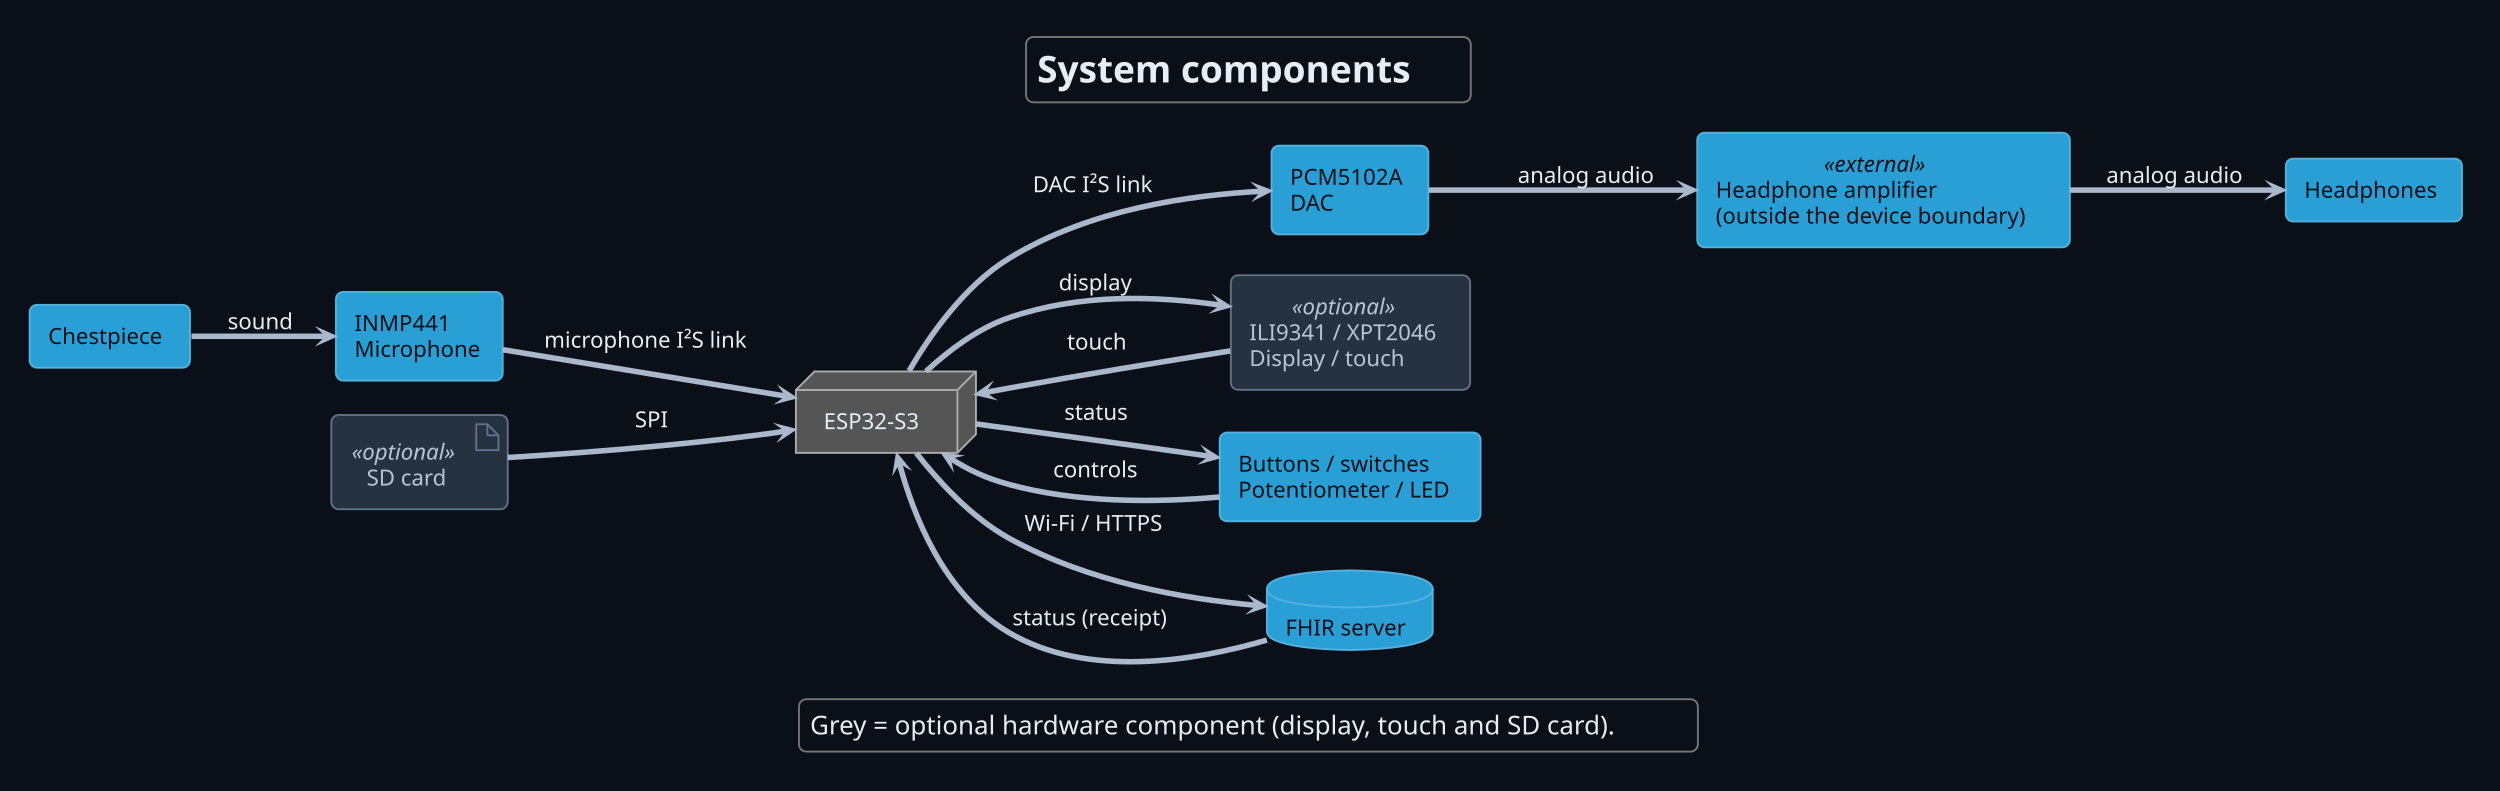
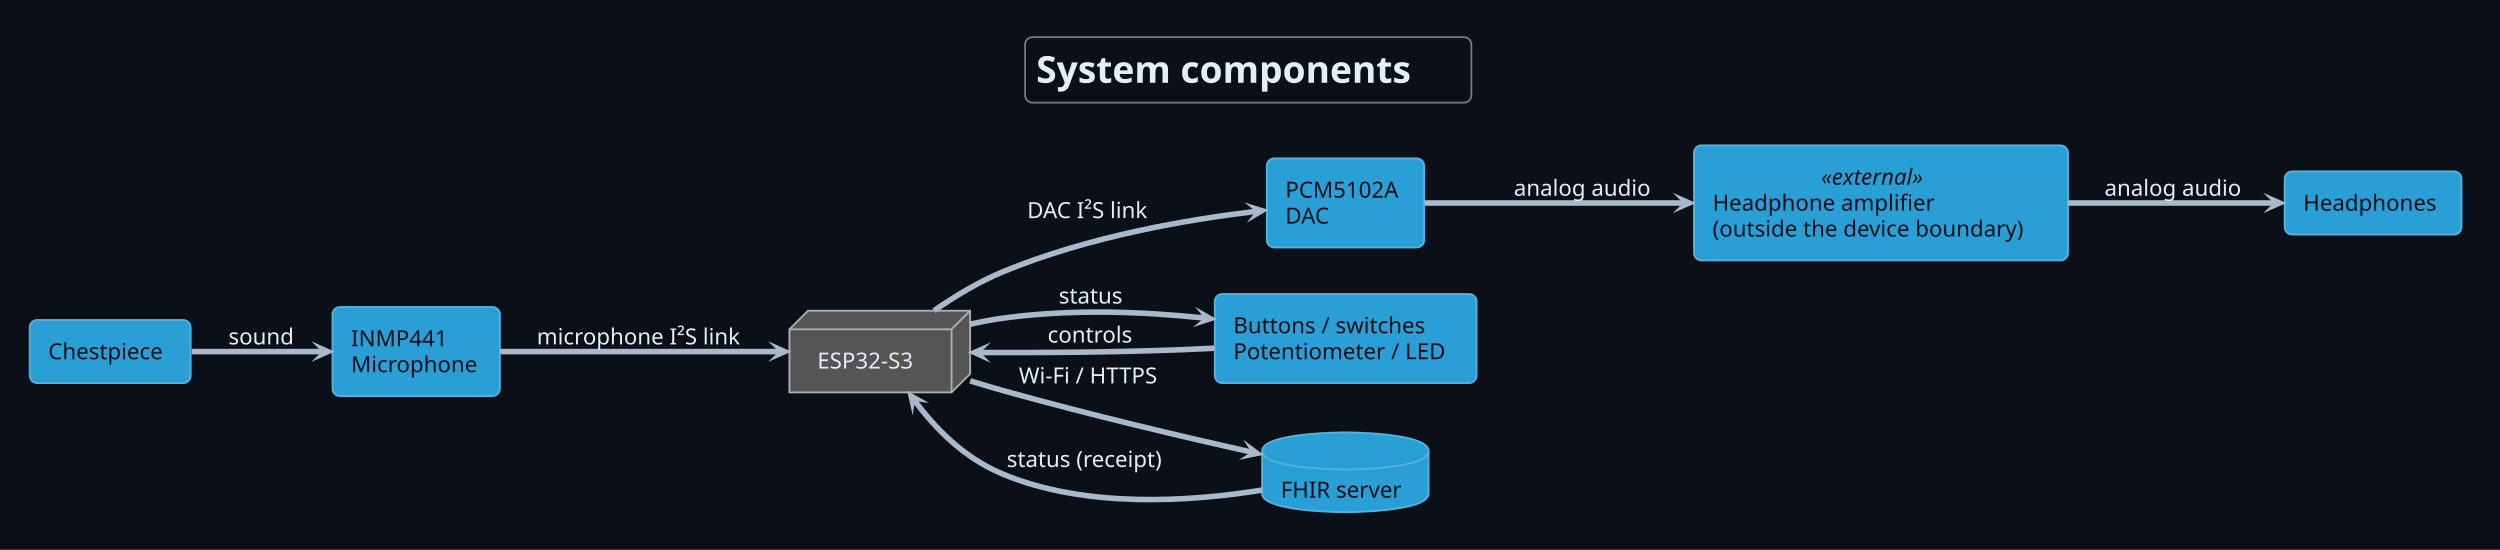
- <svg xmlns="http://www.w3.org/2000/svg" version="1.1" data-diagram-type="DESCRIPTION" style="width:1407px;height:445px;background:#0B1018;" width="1407.292px" height="445.833px" viewBox="0 0 1407 445" zoomAndPan="magnify" preserveAspectRatio="none" contentStyleType="text/css">
+ <svg xmlns="http://www.w3.org/2000/svg" version="1.1" data-diagram-type="DESCRIPTION" style="width:1402px;height:308px;background:#0B1018;" width="1402.083px" height="308.333px" viewBox="0 0 1402 308" zoomAndPan="magnify" preserveAspectRatio="none" contentStyleType="text/css">
  <defs />
  <g font-family="sans-serif" lengthAdjust="spacing">
-     <rect x="0" y="0" width="1407.292" height="445.833" fill="#0B1018" style="stroke:none;" />
+     <rect x="0" y="0" width="1402.083" height="308.333" fill="#0B1018" style="stroke:none;" />
    <g class="title" data-source-line="23">
-       <rect x="577.463" y="20.833" width="250.283" height="36.751" fill="none" style="stroke:#777;stroke-width:1.042;" rx="4.167" ry="4.167" />
-       <text x="583.713" y="46.421" fill="#E6EDF7" font-size="20.833" textLength="237.783" font-weight="700">System components</text>
+       <rect x="574.859" y="20.833" width="250.283" height="36.751" fill="none" style="stroke:#777;stroke-width:1.042;" rx="4.167" ry="4.167" />
+       <text x="581.109" y="46.421" fill="#E6EDF7" font-size="20.833" textLength="237.783" font-weight="700">System components</text>
    </g>
    <g class="entity" data-qualified-name="chest" id="ent0001" data-source-line="25">
-       <rect x="16.667" y="171.57" width="90.249" height="35.384" fill="#2A9FD6" style="stroke:#55B2DE;stroke-width:1.042;" rx="4.167" ry="4.167" />
-       <text x="27.083" y="193.589" fill="#0B1018" font-size="12.5" textLength="69.415">Chestpiece</text>
+       <rect x="16.667" y="179.46" width="90.249" height="35.384" fill="#2A9FD6" style="stroke:#55B2DE;stroke-width:1.042;" rx="4.167" ry="4.167" />
+       <text x="27.083" y="201.479" fill="#0B1018" font-size="12.5" textLength="69.415">Chestpiece</text>
    </g>
    <g class="entity" data-qualified-name="mic" id="ent0002" data-source-line="26">
-       <rect x="189.063" y="164.278" width="93.868" height="49.935" fill="#2A9FD6" style="stroke:#55B2DE;stroke-width:1.042;" rx="4.167" ry="4.167" />
-       <text x="199.479" y="186.297" fill="#0B1018" font-size="12.5" textLength="55.219">INMP441</text>
-       <text x="199.479" y="200.848" fill="#0B1018" font-size="12.5" textLength="73.035">Microphone</text>
+       <rect x="186.458" y="172.168" width="93.868" height="49.935" fill="#2A9FD6" style="stroke:#55B2DE;stroke-width:1.042;" rx="4.167" ry="4.167" />
+       <text x="196.875" y="194.187" fill="#0B1018" font-size="12.5" textLength="55.219">INMP441</text>
+       <text x="196.875" y="208.738" fill="#0B1018" font-size="12.5" textLength="73.035">Microphone</text>
    </g>
    <g class="entity" data-qualified-name="cpu" id="ent0003" data-source-line="27">
-       <polygon points="447.917,219.486,458.333,209.07,549.257,209.07,549.257,244.454,538.841,254.87,447.917,254.87,447.917,219.486" fill="#555" style="stroke:#ADAFAE;stroke-width:1.042;stroke-linejoin:miter;stroke-miterlimit:10;" />
-       <line x1="538.841" y1="219.486" x2="549.257" y2="209.07" style="stroke:#ADAFAE;stroke-width:1.042;" />
-       <line x1="447.917" y1="219.486" x2="538.841" y2="219.486" style="stroke:#ADAFAE;stroke-width:1.042;" />
-       <line x1="538.841" y1="219.486" x2="538.841" y2="254.87" style="stroke:#ADAFAE;stroke-width:1.042;" />
-       <text x="463.542" y="241.506" fill="#E6EDF7" font-size="12.5" textLength="59.674">ESP32-S3</text>
+       <polygon points="442.708,184.668,453.125,174.251,544.049,174.251,544.049,209.635,533.632,220.052,442.708,220.052,442.708,184.668" fill="#555" style="stroke:#ADAFAE;stroke-width:1.042;stroke-linejoin:miter;stroke-miterlimit:10;" />
+       <line x1="533.632" y1="184.668" x2="544.049" y2="174.251" style="stroke:#ADAFAE;stroke-width:1.042;" />
+       <line x1="442.708" y1="184.668" x2="533.632" y2="184.668" style="stroke:#ADAFAE;stroke-width:1.042;" />
+       <line x1="533.632" y1="184.668" x2="533.632" y2="220.052" style="stroke:#ADAFAE;stroke-width:1.042;" />
+       <text x="458.333" y="206.687" fill="#E6EDF7" font-size="12.5" textLength="59.674">ESP32-S3</text>
    </g>
    <g class="entity" data-qualified-name="dac" id="ent0004" data-source-line="28">
-       <rect x="715.625" y="81.986" width="88.247" height="49.935" fill="#2A9FD6" style="stroke:#55B2DE;stroke-width:1.042;" rx="4.167" ry="4.167" />
-       <text x="726.042" y="104.006" fill="#0B1018" font-size="12.5" textLength="67.413">PCM5102A</text>
-       <text x="726.042" y="118.557" fill="#0B1018" font-size="12.5" textLength="26.904">DAC</text>
+       <rect x="710.417" y="88.835" width="88.247" height="49.935" fill="#2A9FD6" style="stroke:#55B2DE;stroke-width:1.042;" rx="4.167" ry="4.167" />
+       <text x="720.833" y="110.854" fill="#0B1018" font-size="12.5" textLength="67.413">PCM5102A</text>
+       <text x="720.833" y="125.405" fill="#0B1018" font-size="12.5" textLength="26.904">DAC</text>
    </g>
    <g class="entity" data-qualified-name="amp" id="ent0005" data-source-line="29">
-       <rect x="955.208" y="74.695" width="209.719" height="64.486" fill="#2A9FD6" style="stroke:#55B2DE;stroke-width:1.042;" rx="4.167" ry="4.167" />
-       <text x="1026.483" y="96.714" fill="#0B1018" font-size="12.5" textLength="67.169" font-style="italic">«external»</text>
-       <text x="965.625" y="111.265" fill="#0B1018" font-size="12.5" textLength="131.195">Headphone amplifier</text>
-       <text x="965.625" y="125.816" fill="#0B1018" font-size="12.5" textLength="188.885">(outside the device boundary)</text>
+       <rect x="950" y="81.543" width="209.719" height="64.486" fill="#2A9FD6" style="stroke:#55B2DE;stroke-width:1.042;" rx="4.167" ry="4.167" />
+       <text x="1021.275" y="103.562" fill="#0B1018" font-size="12.5" textLength="67.169" font-style="italic">«external»</text>
+       <text x="960.417" y="118.113" fill="#0B1018" font-size="12.5" textLength="131.195">Headphone amplifier</text>
+       <text x="960.417" y="132.664" fill="#0B1018" font-size="12.5" textLength="188.885">(outside the device boundary)</text>
    </g>
    <g class="entity" data-qualified-name="hp" id="ent0006" data-source-line="30">
-       <rect x="1286.458" y="89.278" width="99.148" height="35.384" fill="#2A9FD6" style="stroke:#55B2DE;stroke-width:1.042;" rx="4.167" ry="4.167" />
-       <text x="1296.875" y="111.297" fill="#0B1018" font-size="12.5" textLength="78.314">Headphones</text>
+       <rect x="1281.25" y="96.126" width="99.148" height="35.384" fill="#2A9FD6" style="stroke:#55B2DE;stroke-width:1.042;" rx="4.167" ry="4.167" />
+       <text x="1291.667" y="118.146" fill="#0B1018" font-size="12.5" textLength="78.314">Headphones</text>
    </g>
-     <g class="entity" data-qualified-name="ui" id="ent0007" data-source-line="31">
-       <rect x="692.708" y="154.903" width="134.688" height="64.486" fill="#273241" style="stroke:#61738A;stroke-width:1.042;" rx="4.167" ry="4.167" />
-       <text x="727.075" y="176.922" fill="#B8C4D4" font-size="12.5" textLength="65.955" font-style="italic">«optional»</text>
-       <text x="703.125" y="191.473" fill="#B8C4D4" font-size="12.5" textLength="113.855">ILI9341 / XPT2046</text>
-       <text x="703.125" y="206.024" fill="#B8C4D4" font-size="12.5" textLength="93.5">Display / touch</text>
+     <g class="entity" data-qualified-name="controls" id="ent0007" data-source-line="31">
+       <rect x="681.25" y="164.876" width="146.798" height="49.935" fill="#2A9FD6" style="stroke:#55B2DE;stroke-width:1.042;" rx="4.167" ry="4.167" />
+       <text x="691.667" y="186.896" fill="#0B1018" font-size="12.5" textLength="114.648">Buttons / switches</text>
+       <text x="691.667" y="201.447" fill="#0B1018" font-size="12.5" textLength="125.964">Potentiometer / LED</text>
    </g>
-     <g class="entity" data-qualified-name="controls" id="ent0008" data-source-line="32">
-       <rect x="686.458" y="243.445" width="146.798" height="49.935" fill="#2A9FD6" style="stroke:#55B2DE;stroke-width:1.042;" rx="4.167" ry="4.167" />
-       <text x="696.875" y="265.464" fill="#0B1018" font-size="12.5" textLength="114.648">Buttons / switches</text>
-       <text x="696.875" y="280.015" fill="#0B1018" font-size="12.5" textLength="125.964">Potentiometer / LED</text>
+     <g class="entity" data-qualified-name="server" id="ent0008" data-source-line="32">
+       <path d="M707.813,252.897 C707.813,242.48 754.481,242.48 754.481,242.48 C754.481,242.48 801.149,242.48 801.149,252.897 L801.149,276.823 C801.149,287.24 754.481,287.24 754.481,287.24 C754.481,287.24 707.813,287.24 707.813,276.823 L707.813,252.897" style="stroke:#55B2DE;stroke-width:1.042;" fill="#2A9FD6" />
+       <path d="M707.813,252.897 C707.813,263.314 754.481,263.314 754.481,263.314 C754.481,263.314 801.149,263.314 801.149,252.897" style="stroke:#55B2DE;stroke-width:1.042;" fill="none" />
+       <text x="718.229" y="279.083" fill="#0B1018" font-size="12.5" textLength="72.504">FHIR server</text>
    </g>
-     <g class="entity" data-qualified-name="sd" id="ent0009" data-source-line="33">
-       <rect x="186.458" y="233.549" width="99.288" height="53.06" fill="#273241" style="stroke:#61738A;stroke-width:1.042;" rx="4.167" ry="4.167" />
-       <polygon points="268.038,238.757,268.038,253.341,280.538,253.341,280.538,245.007,274.288,238.757,268.038,238.757" fill="#273241" style="stroke:#61738A;stroke-width:1.042;stroke-linejoin:miter;stroke-miterlimit:10;" />
-       <line x1="274.288" y1="238.757" x2="274.288" y2="245.007" style="stroke:#61738A;stroke-width:1.042;" />
-       <line x1="280.538" y1="245.007" x2="274.288" y2="245.007" style="stroke:#61738A;stroke-width:1.042;" />
-       <text x="197.917" y="258.693" fill="#B8C4D4" font-size="12.5" textLength="65.955" font-style="italic">«optional»</text>
-       <text x="206.324" y="273.244" fill="#B8C4D4" font-size="12.5" textLength="49.139">SD card</text>
+     <g class="link" data-entity-1="ent0001" data-entity-2="ent0002" id="lnk9" data-link-type="dependency">
+       <polygon points="186.345,197.168,176.97,193.001,181.137,197.168,176.97,201.335,186.345,197.168" fill="#A9B8CA" style="stroke:#A9B8CA;stroke-width:1.042;stroke-linejoin:miter;stroke-miterlimit:10;" />
+       <path d="M107.495,197.168 C131.787,197.168 156.618,197.168 181.137,197.168" style="stroke:#A9B8CA;stroke-width:3.125;" fill="none" />
+       <text x="128.125" y="193.146" fill="#E6EDF7" font-size="12.5" textLength="37.939">sound</text>
    </g>
-     <g class="entity" data-qualified-name="server" id="ent0010" data-source-line="34">
-       <path d="M713.021,331.466 C713.021,321.049 759.689,321.049 759.689,321.049 C759.689,321.049 806.358,321.049 806.358,331.466 L806.358,355.391 C806.358,365.808 759.689,365.808 759.689,365.808 C759.689,365.808 713.021,365.808 713.021,355.391 L713.021,331.466" style="stroke:#55B2DE;stroke-width:1.042;" fill="#2A9FD6" />
-       <path d="M713.021,331.466 C713.021,341.882 759.689,341.882 759.689,341.882 C759.689,341.882 806.358,341.882 806.358,331.466" style="stroke:#55B2DE;stroke-width:1.042;" fill="none" />
-       <text x="723.438" y="357.652" fill="#0B1018" font-size="12.5" textLength="72.504">FHIR server</text>
+     <g class="link" data-entity-1="ent0002" data-entity-2="ent0003" id="lnk10" data-link-type="dependency">
+       <polygon points="442.538,197.168,433.163,193.001,437.33,197.168,433.163,201.335,442.538,197.168" fill="#A9B8CA" style="stroke:#A9B8CA;stroke-width:1.042;stroke-linejoin:miter;stroke-miterlimit:10;" />
+       <path d="M280.467,197.168 C326.09,197.168 390.506,197.168 437.33,197.168" style="stroke:#A9B8CA;stroke-width:3.125;" fill="none" />
+       <text x="301.042" y="193.146" fill="#E6EDF7" font-size="12.5" textLength="121.112">microphone I²S link</text>
    </g>
-     <g class="link" data-entity-1="ent0001" data-entity-2="ent0002" id="lnk11" data-link-type="dependency">
-       <polygon points="188.913,189.278,179.538,185.111,183.705,189.278,179.538,193.445,188.913,189.278" fill="#A9B8CA" style="stroke:#A9B8CA;stroke-width:1.042;stroke-linejoin:miter;stroke-miterlimit:10;" />
-       <path d="M107.73,189.278 C132.696,189.278 158.537,189.278 183.705,189.278" style="stroke:#A9B8CA;stroke-width:3.125;" fill="none" />
-       <text x="128.125" y="185.256" fill="#E6EDF7" font-size="12.5" textLength="37.939">sound</text>
+     <g class="link" data-entity-1="ent0003" data-entity-2="ent0004" id="lnk11" data-link-type="dependency">
+       <polygon points="710.143,117.83,700.34,114.806,704.972,118.448,701.329,123.08,710.143,117.83" fill="#A9B8CA" style="stroke:#A9B8CA;stroke-width:1.042;stroke-linejoin:miter;stroke-miterlimit:10;" />
+       <path d="M523.787,174.239 C535.319,166.259 549.001,157.924 562.5,152.376 C610.876,132.494 665.311,123.191 704.972,118.448" style="stroke:#A9B8CA;stroke-width:3.125;" fill="none" />
+       <text x="576.042" y="122.312" fill="#E6EDF7" font-size="12.5" textLength="73.59">DAC I²S link</text>
    </g>
-     <g class="link" data-entity-1="ent0002" data-entity-2="ent0003" id="lnk12" data-link-type="dependency">
-       <polygon points="447.91,223.871,439.333,218.242,442.77,223.028,437.984,226.465,447.91,223.871" fill="#A9B8CA" style="stroke:#A9B8CA;stroke-width:1.042;stroke-linejoin:miter;stroke-miterlimit:10;" />
-       <path d="M282.937,196.815 C329.224,204.406 395.265,215.237 442.77,223.028" style="stroke:#A9B8CA;stroke-width:3.125;" fill="none" />
-       <text x="306.25" y="195.672" fill="#E6EDF7" font-size="12.5" textLength="121.112">microphone I²S link</text>
+     <g class="link" data-entity-1="ent0004" data-entity-2="ent0005" id="lnk12" data-link-type="dependency">
+       <polygon points="949.769,113.835,940.394,109.668,944.561,113.835,940.394,118.001,949.769,113.835" fill="#A9B8CA" style="stroke:#A9B8CA;stroke-width:1.042;stroke-linejoin:miter;stroke-miterlimit:10;" />
+       <path d="M799.049,113.835 C838.425,113.835 892.885,113.835 944.561,113.835" style="stroke:#A9B8CA;stroke-width:3.125;" fill="none" />
+       <text x="848.958" y="109.812" fill="#E6EDF7" font-size="12.5" textLength="80.908">analog audio</text>
    </g>
-     <g class="link" data-entity-1="ent0003" data-entity-2="ent0004" id="lnk13" data-link-type="dependency">
-       <polygon points="715.524,107.339,705.941,103.677,710.323,107.616,706.384,111.999,715.524,107.339" fill="#A9B8CA" style="stroke:#A9B8CA;stroke-width:1.042;stroke-linejoin:miter;stroke-miterlimit:10;" />
-       <path d="M511.62,208.697 C523.278,188.732 542.78,160.84 567.708,145.528 C612.996,117.71 669.427,109.793 710.323,107.616" style="stroke:#A9B8CA;stroke-width:3.125;" fill="none" />
-       <text x="581.25" y="108.172" fill="#E6EDF7" font-size="12.5" textLength="73.59">DAC I²S link</text>
+     <g class="link" data-entity-1="ent0005" data-entity-2="ent0006" id="lnk13" data-link-type="dependency">
+       <polygon points="1280.892,113.835,1271.517,109.668,1275.684,113.835,1271.517,118.001,1280.892,113.835" fill="#A9B8CA" style="stroke:#A9B8CA;stroke-width:1.042;stroke-linejoin:miter;stroke-miterlimit:10;" />
+       <path d="M1159.692,113.835 C1201.318,113.835 1242.062,113.835 1275.684,113.835" style="stroke:#A9B8CA;stroke-width:3.125;" fill="none" />
+       <text x="1180.208" y="109.812" fill="#E6EDF7" font-size="12.5" textLength="80.908">analog audio</text>
    </g>
-     <g class="link" data-entity-1="ent0004" data-entity-2="ent0005" id="lnk14" data-link-type="dependency">
-       <polygon points="954.978,106.986,945.603,102.82,949.769,106.986,945.603,111.153,954.978,106.986" fill="#A9B8CA" style="stroke:#A9B8CA;stroke-width:1.042;stroke-linejoin:miter;stroke-miterlimit:10;" />
-       <path d="M804.257,106.986 C843.634,106.986 898.093,106.986 949.769,106.986" style="stroke:#A9B8CA;stroke-width:3.125;" fill="none" />
-       <text x="854.167" y="102.964" fill="#E6EDF7" font-size="12.5" textLength="80.908">analog audio</text>
+     <g class="link" data-entity-1="ent0007" data-entity-2="ent0003" id="lnk14" data-link-type="dependency">
+       <polygon points="543.976,197.672,553.333,201.877,549.184,197.693,553.368,193.544,543.976,197.672" fill="#A9B8CA" style="stroke:#A9B8CA;stroke-width:1.042;stroke-linejoin:miter;stroke-miterlimit:10;" />
+       <path d="M681.032,195.265 C674.766,195.606 668.523,195.901 662.5,196.126 C622.66,197.614 582.686,197.833 549.184,197.693" style="stroke:#A9B8CA;stroke-width:3.125;" fill="none" />
+       <text x="587.5" y="192.104" fill="#E6EDF7" font-size="12.5" textLength="50.116">controls</text>
    </g>
-     <g class="link" data-entity-1="ent0005" data-entity-2="ent0006" id="lnk15" data-link-type="dependency">
-       <polygon points="1286.101,106.986,1276.726,102.82,1280.892,106.986,1276.726,111.153,1286.101,106.986" fill="#A9B8CA" style="stroke:#A9B8CA;stroke-width:1.042;stroke-linejoin:miter;stroke-miterlimit:10;" />
-       <path d="M1164.9,106.986 C1206.526,106.986 1247.27,106.986 1280.892,106.986" style="stroke:#A9B8CA;stroke-width:3.125;" fill="none" />
-       <text x="1185.417" y="102.964" fill="#E6EDF7" font-size="12.5" textLength="80.908">analog audio</text>
+     <g class="link" data-entity-1="ent0003" data-entity-2="ent0007" id="lnk15" data-link-type="dependency">
+       <polygon points="681.241,178.952,672.349,173.836,676.061,178.412,671.485,182.124,681.241,178.952" fill="#A9B8CA" style="stroke:#A9B8CA;stroke-width:1.042;stroke-linejoin:miter;stroke-miterlimit:10;" />
+       <path d="M543.884,181.88 C550.101,180.455 556.413,179.239 562.5,178.418 C601.541,173.151 640.215,174.675 676.061,178.412" style="stroke:#A9B8CA;stroke-width:3.125;" fill="none" />
+       <text x="593.75" y="170.229" fill="#E6EDF7" font-size="12.5" textLength="38.409">status</text>
    </g>
-     <g class="link" data-entity-1="ent0008" data-entity-2="ent0003" id="lnk16" data-link-type="dependency">
-       <polygon points="530.141,254.998,535.838,263.53,534.543,257.782,540.292,256.487,530.141,254.998" fill="#A9B8CA" style="stroke:#A9B8CA;stroke-width:1.042;stroke-linejoin:miter;stroke-miterlimit:10;" />
-       <path d="M686.394,279.711 C650.143,282.926 605.952,283.135 567.708,272.611 C554.549,268.99 545.766,264.878 534.543,257.782" style="stroke:#A9B8CA;stroke-width:3.125;" fill="none" />
-       <text x="592.708" y="268.589" fill="#E6EDF7" font-size="12.5" textLength="50.116">controls</text>
+     <g class="link" data-entity-1="ent0003" data-entity-2="ent0008" id="lnk16" data-link-type="dependency">
+       <polygon points="707.436,254.816,699.198,248.701,702.353,253.678,697.377,256.833,707.436,254.816" fill="#A9B8CA" style="stroke:#A9B8CA;stroke-width:1.042;stroke-linejoin:miter;stroke-miterlimit:10;" />
+       <path d="M544.073,213.61 C550.258,215.512 556.51,217.367 562.5,219.043 C611.631,232.789 663.484,244.972 702.353,253.678" style="stroke:#A9B8CA;stroke-width:3.125;" fill="none" />
+       <text x="571.354" y="215.021" fill="#E6EDF7" font-size="12.5" textLength="83.307">Wi-Fi / HTTPS</text>
    </g>
-     <g class="link" data-entity-1="ent0003" data-entity-2="ent0008" id="lnk17" data-link-type="dependency">
-       <polygon points="686.23,257.574,677.554,252.099,681.076,256.823,676.352,260.345,686.23,257.574" fill="#A9B8CA" style="stroke:#A9B8CA;stroke-width:1.042;stroke-linejoin:miter;stroke-miterlimit:10;" />
-       <path d="M549.189,238.597 C582.692,243.092 627.875,249.231 667.708,254.903 C673.727,255.76 674.813,255.91 681.076,256.823" style="stroke:#A9B8CA;stroke-width:3.125;" fill="none" />
-       <text x="598.958" y="236.297" fill="#E6EDF7" font-size="12.5" textLength="38.409">status</text>
-     </g>
-     <g class="link" data-entity-1="ent0007" data-entity-2="ent0003" id="lnk18" data-link-type="dependency">
-       <polygon points="549.005,221.952,558.999,224.267,554.119,220.965,557.42,216.084,549.005,221.952" fill="#A9B8CA" style="stroke:#A9B8CA;stroke-width:1.042;stroke-linejoin:miter;stroke-miterlimit:10;" />
-       <path d="M692.413,197.49 C655.611,203.336 609.069,210.961 567.708,218.445 C561.648,219.541 560.408,219.751 554.119,220.965" style="stroke:#A9B8CA;stroke-width:3.125;" fill="none" />
-       <text x="600.521" y="196.714" fill="#E6EDF7" font-size="12.5" textLength="35.266">touch</text>
-     </g>
-     <g class="link" data-entity-1="ent0003" data-entity-2="ent0007" id="lnk19" data-link-type="dependency">
-       <polygon points="692.554,172.542,683.872,167.076,687.4,171.797,682.679,175.324,692.554,172.542" fill="#A9B8CA" style="stroke:#A9B8CA;stroke-width:1.042;stroke-linejoin:miter;stroke-miterlimit:10;" />
-       <path d="M521.149,209.002 C533.544,197.561 550.102,184.907 567.708,178.861 C607.606,165.16 649.806,166.358 687.4,171.797" style="stroke:#A9B8CA;stroke-width:3.125;" fill="none" />
-       <text x="595.833" y="163.381" fill="#E6EDF7" font-size="12.5" textLength="44.385">display</text>
-     </g>
-     <g class="link" data-entity-1="ent0009" data-entity-2="ent0003" id="lnk20" data-link-type="dependency">
-       <polygon points="447.554,241.712,437.622,239.144,442.417,242.569,438.992,247.364,447.554,241.712" fill="#A9B8CA" style="stroke:#A9B8CA;stroke-width:1.042;stroke-linejoin:miter;stroke-miterlimit:10;" />
-       <path d="M285.698,257.501 C324.634,255.09 380.546,250.9 429.167,244.486 C435.136,243.699 436.239,243.599 442.417,242.569" style="stroke:#A9B8CA;stroke-width:3.125;" fill="none" />
-       <text x="357.292" y="240.464" fill="#E6EDF7" font-size="12.5" textLength="19.159">SPI</text>
-     </g>
-     <g class="link" data-entity-1="ent0003" data-entity-2="ent0010" id="lnk21" data-link-type="dependency">
-       <polygon points="712.965,341.242,704.001,336.253,707.778,340.776,703.255,344.553,712.965,341.242" fill="#A9B8CA" style="stroke:#A9B8CA;stroke-width:1.042;stroke-linejoin:miter;stroke-miterlimit:10;" />
-       <path d="M515.671,254.952 C528.099,270.833 546.659,291.135 567.708,302.82 C613.092,328.013 667.316,337.137 707.778,340.776" style="stroke:#A9B8CA;stroke-width:3.125;" fill="none" />
-       <text x="576.563" y="298.797" fill="#E6EDF7" font-size="12.5" textLength="83.307">Wi-Fi / HTTPS</text>
-     </g>
-     <g class="link" data-entity-1="ent0010" data-entity-2="ent0003" id="lnk22" data-link-type="dependency">
-       <polygon points="504.67,255.299,503.089,265.436,506.026,260.327,511.135,263.265,504.67,255.299" fill="#A9B8CA" style="stroke:#A9B8CA;stroke-width:1.042;stroke-linejoin:miter;stroke-miterlimit:10;" />
-       <path d="M712.998,360.227 C672.013,372.187 611.797,382.004 567.708,355.945 C530.912,334.196 513.972,289.775 506.026,260.327" style="stroke:#A9B8CA;stroke-width:3.125;" fill="none" />
-       <text x="569.792" y="351.922" fill="#E6EDF7" font-size="12.5" textLength="95.837">status (receipt)</text>
-     </g>
-     <g class="legend" data-source-line="47">
-       <rect x="449.648" y="393.522" width="505.912" height="29.476" fill="none" style="stroke:#777;stroke-width:1.042;" rx="4.167" ry="4.167" />
-       <text x="455.898" y="413.309" fill="#E6EDF7" font-size="14.583" textLength="493.412">Grey = optional hardware component (display, touch and SD card).</text>
+     <g class="link" data-entity-1="ent0008" data-entity-2="ent0003" id="lnk17" data-link-type="dependency">
+       <polygon points="509.441,220.125,511.747,230.121,512.572,224.287,518.406,225.111,509.441,220.125" fill="#A9B8CA" style="stroke:#A9B8CA;stroke-width:1.042;stroke-linejoin:miter;stroke-miterlimit:10;" />
+       <path d="M707.693,274.854 C667.721,281.307 609.066,285.31 562.5,265.918 C540.301,256.673 524.744,240.467 512.572,224.287" style="stroke:#A9B8CA;stroke-width:3.125;" fill="none" />
+       <text x="564.583" y="261.896" fill="#E6EDF7" font-size="12.5" textLength="95.837">status (receipt)</text>
    </g>
  </g>
</svg>
